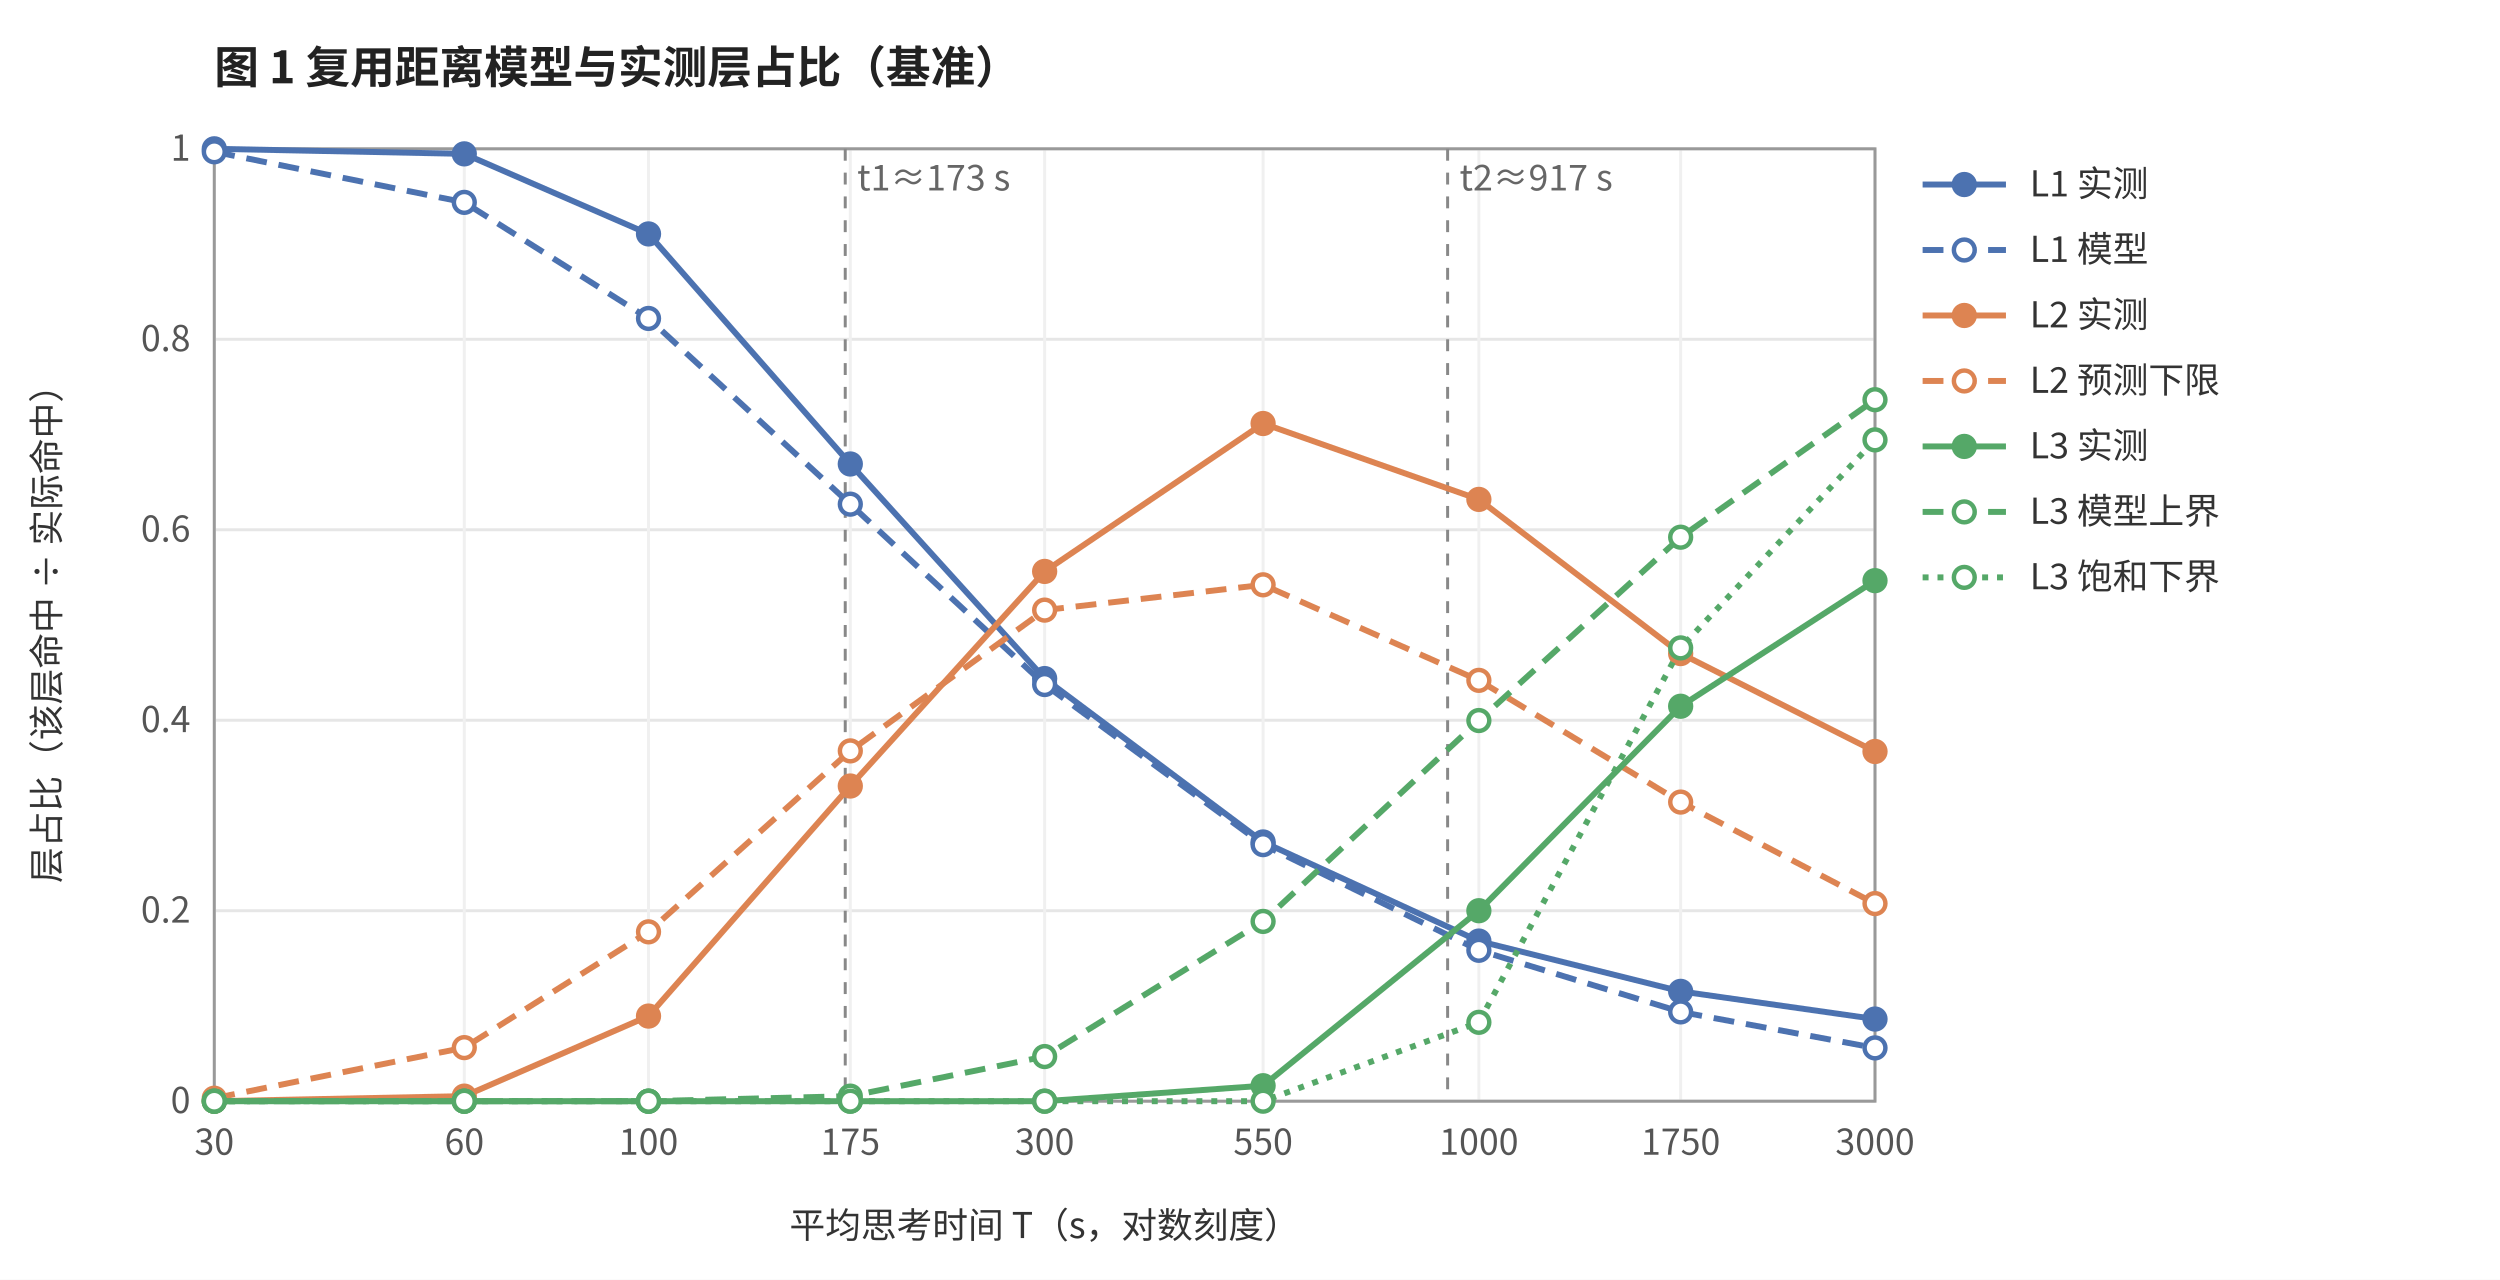
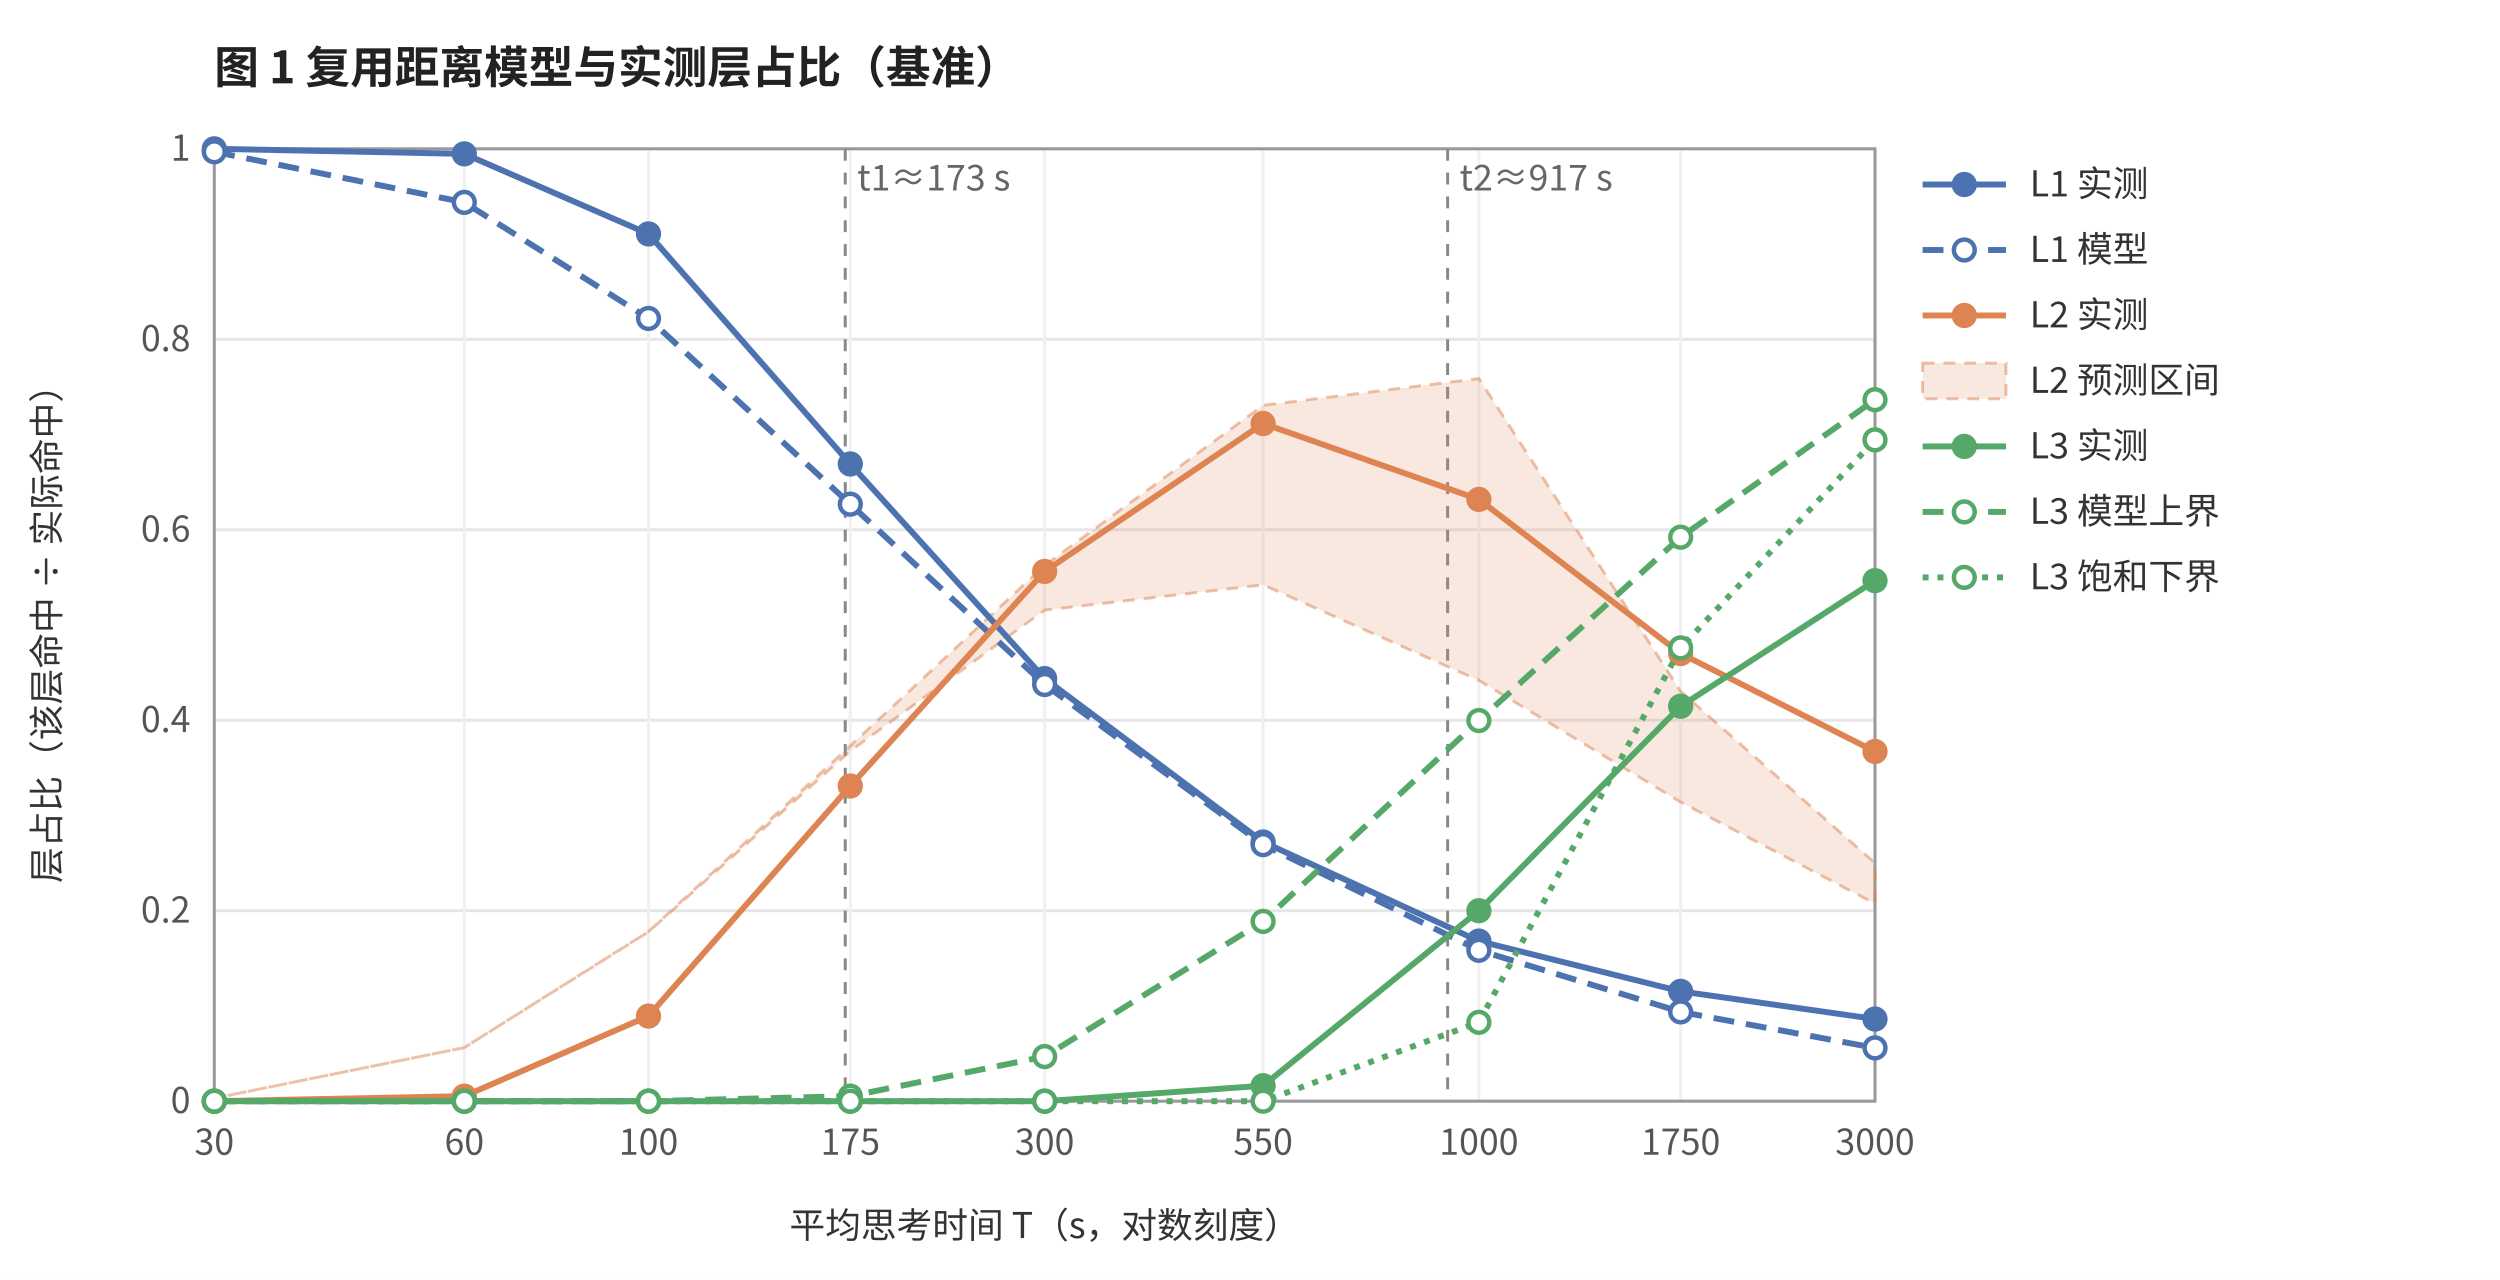
<svg xmlns="http://www.w3.org/2000/svg" width="840" height="430" viewBox="0 0 840 430" font-family="'Microsoft YaHei','PingFang SC','Noto Sans CJK SC',sans-serif" font-size="12">
  <rect width="840" height="430" fill="#ffffff" />
  <text x="72" y="28" font-size="15" font-weight="bold" fill="#222">图 1  复用距离模型与实测层占比（基准）</text>
  <line x1="72" y1="370.0" x2="630" y2="370.0" stroke="#e6e6e6" />
  <text x="64" y="374.0" text-anchor="end" fill="#555">0</text>
  <line x1="72" y1="306.0" x2="630" y2="306.0" stroke="#e6e6e6" />
  <text x="64" y="310.0" text-anchor="end" fill="#555">0.2</text>
  <line x1="72" y1="242.0" x2="630" y2="242.0" stroke="#e6e6e6" />
  <text x="64" y="246.0" text-anchor="end" fill="#555">0.4</text>
  <line x1="72" y1="178.0" x2="630" y2="178.0" stroke="#e6e6e6" />
  <text x="64" y="182.0" text-anchor="end" fill="#555">0.6</text>
  <line x1="72" y1="114.0" x2="630" y2="114.0" stroke="#e6e6e6" />
  <text x="64" y="118.0" text-anchor="end" fill="#555">0.8</text>
  <line x1="72" y1="50.0" x2="630" y2="50.0" stroke="#e6e6e6" />
  <text x="64" y="54.0" text-anchor="end" fill="#555">1</text>
  <line x1="72.0" y1="50" x2="72.0" y2="370" stroke="#f0f0f0" />
  <text x="72.0" y="388" text-anchor="middle" fill="#555">30</text>
  <line x1="156.0" y1="50" x2="156.0" y2="370" stroke="#f0f0f0" />
  <text x="156.0" y="388" text-anchor="middle" fill="#555">60</text>
  <line x1="217.9" y1="50" x2="217.9" y2="370" stroke="#f0f0f0" />
  <text x="217.9" y="388" text-anchor="middle" fill="#555">100</text>
  <line x1="285.7" y1="50" x2="285.7" y2="370" stroke="#f0f0f0" />
  <text x="285.7" y="388" text-anchor="middle" fill="#555">175</text>
  <line x1="351.0" y1="50" x2="351.0" y2="370" stroke="#f0f0f0" />
  <text x="351.0" y="388" text-anchor="middle" fill="#555">300</text>
  <line x1="424.4" y1="50" x2="424.4" y2="370" stroke="#f0f0f0" />
  <text x="424.4" y="388" text-anchor="middle" fill="#555">550</text>
  <line x1="496.9" y1="50" x2="496.9" y2="370" stroke="#f0f0f0" />
  <text x="496.9" y="388" text-anchor="middle" fill="#555">1000</text>
  <line x1="564.7" y1="50" x2="564.7" y2="370" stroke="#f0f0f0" />
  <text x="564.7" y="388" text-anchor="middle" fill="#555">1750</text>
  <line x1="630.0" y1="50" x2="630.0" y2="370" stroke="#f0f0f0" />
  <text x="630.0" y="388" text-anchor="middle" fill="#555">3000</text>
  <rect x="72" y="50" width="558" height="320" fill="none" stroke="#999" />
  <text x="351.0" y="416" text-anchor="middle" fill="#333">平均思考时间 T（s，对数刻度）</text>
  <text transform="translate(20,210.0) rotate(-90)" text-anchor="middle" fill="#333">层占比（该层命中 ÷ 实际命中）</text>
  <line x1="284.0" y1="50" x2="284.0" y2="370" stroke="#888" stroke-dasharray="4,4" />
  <text x="288.0" y="64" fill="#666">t1≈173 s</text>
  <line x1="486.4" y1="50" x2="486.4" y2="370" stroke="#888" stroke-dasharray="4,4" />
  <text x="490.4" y="64" fill="#666">t2≈917 s</text>
+   <polygon points="72.0,369.0 156.0,352.0 217.9,313.1 285.7,252.3 351.0,205.0 424.4,196.5 496.9,228.6 564.7,269.5 630.0,303.6 630.0,290.0 564.7,232.3 496.9,127.2 424.4,136.2 351.0,190.0 285.7,250.6 217.9,313.0 156.0,352.0 72.0,369.0" fill="#DD8452" fill-opacity="0.18" stroke="#DD8452" stroke-opacity="0.5" stroke-dasharray="4,3" />
  <polyline points="72.0,50.0 156.0,51.7 217.9,78.6 285.7,155.9 351.0,228.0 424.4,282.9 496.9,316.2 564.7,333.1 630.0,342.4" fill="none" stroke="#4C72B0" stroke-width="2" />
  <circle cx="72.0" cy="50.0" r="3.5" fill="#4C72B0" stroke="#4C72B0" stroke-width="1.5" />
  <circle cx="156.0" cy="51.7" r="3.5" fill="#4C72B0" stroke="#4C72B0" stroke-width="1.5" />
  <circle cx="217.9" cy="78.6" r="3.5" fill="#4C72B0" stroke="#4C72B0" stroke-width="1.5" />
  <circle cx="285.7" cy="155.9" r="3.5" fill="#4C72B0" stroke="#4C72B0" stroke-width="1.5" />
  <circle cx="351.0" cy="228.0" r="3.5" fill="#4C72B0" stroke="#4C72B0" stroke-width="1.5" />
  <circle cx="424.4" cy="282.9" r="3.5" fill="#4C72B0" stroke="#4C72B0" stroke-width="1.5" />
  <circle cx="496.9" cy="316.2" r="3.5" fill="#4C72B0" stroke="#4C72B0" stroke-width="1.5" />
  <circle cx="564.7" cy="333.1" r="3.5" fill="#4C72B0" stroke="#4C72B0" stroke-width="1.5" />
  <circle cx="630.0" cy="342.4" r="3.5" fill="#4C72B0" stroke="#4C72B0" stroke-width="1.5" />
  <line x1="646" y1="62" x2="674" y2="62" stroke="#4C72B0" stroke-width="2" />
  <circle cx="660" cy="62" r="3.5" fill="#4C72B0" stroke="#4C72B0" stroke-width="1.5" />
  <text x="682" y="66" fill="#333">L1 实测</text>
  <polyline points="72.0,51.0 156.0,68.0 217.9,107.0 285.7,169.4 351.0,230.0 424.4,283.8 496.9,319.3 564.7,340.0 630.0,352.1" fill="none" stroke="#4C72B0" stroke-width="2" stroke-dasharray="7,4" />
  <circle cx="72.0" cy="51.0" r="3.5" fill="#ffffff" stroke="#4C72B0" stroke-width="1.5" />
  <circle cx="156.0" cy="68.0" r="3.5" fill="#ffffff" stroke="#4C72B0" stroke-width="1.5" />
  <circle cx="217.9" cy="107.0" r="3.5" fill="#ffffff" stroke="#4C72B0" stroke-width="1.5" />
  <circle cx="285.7" cy="169.4" r="3.5" fill="#ffffff" stroke="#4C72B0" stroke-width="1.5" />
  <circle cx="351.0" cy="230.0" r="3.5" fill="#ffffff" stroke="#4C72B0" stroke-width="1.5" />
  <circle cx="424.4" cy="283.8" r="3.5" fill="#ffffff" stroke="#4C72B0" stroke-width="1.5" />
  <circle cx="496.9" cy="319.3" r="3.5" fill="#ffffff" stroke="#4C72B0" stroke-width="1.5" />
  <circle cx="564.7" cy="340.0" r="3.5" fill="#ffffff" stroke="#4C72B0" stroke-width="1.5" />
  <circle cx="630.0" cy="352.1" r="3.5" fill="#ffffff" stroke="#4C72B0" stroke-width="1.5" />
  <line x1="646" y1="84" x2="674" y2="84" stroke="#4C72B0" stroke-width="2" stroke-dasharray="7,4" />
  <circle cx="660" cy="84" r="3.5" fill="#ffffff" stroke="#4C72B0" stroke-width="1.5" />
  <text x="682" y="88" fill="#333">L1 模型</text>
  <polyline points="72.0,370.0 156.0,368.3 217.9,341.4 285.7,264.1 351.0,192.0 424.4,142.3 496.9,167.8 564.7,219.6 630.0,252.5" fill="none" stroke="#DD8452" stroke-width="2" />
  <circle cx="72.0" cy="370.0" r="3.5" fill="#DD8452" stroke="#DD8452" stroke-width="1.5" />
  <circle cx="156.0" cy="368.3" r="3.5" fill="#DD8452" stroke="#DD8452" stroke-width="1.5" />
  <circle cx="217.9" cy="341.4" r="3.5" fill="#DD8452" stroke="#DD8452" stroke-width="1.5" />
  <circle cx="285.7" cy="264.1" r="3.5" fill="#DD8452" stroke="#DD8452" stroke-width="1.5" />
  <circle cx="351.0" cy="192.0" r="3.5" fill="#DD8452" stroke="#DD8452" stroke-width="1.5" />
  <circle cx="424.4" cy="142.3" r="3.5" fill="#DD8452" stroke="#DD8452" stroke-width="1.5" />
  <circle cx="496.9" cy="167.8" r="3.5" fill="#DD8452" stroke="#DD8452" stroke-width="1.5" />
  <circle cx="564.7" cy="219.6" r="3.5" fill="#DD8452" stroke="#DD8452" stroke-width="1.5" />
  <circle cx="630.0" cy="252.5" r="3.5" fill="#DD8452" stroke="#DD8452" stroke-width="1.5" />
  <line x1="646" y1="106" x2="674" y2="106" stroke="#DD8452" stroke-width="2" />
  <circle cx="660" cy="106" r="3.5" fill="#DD8452" stroke="#DD8452" stroke-width="1.5" />
  <text x="682" y="110" fill="#333">L2 实测</text>
-   <polyline points="72.0,369.0 156.0,352.0 217.9,313.1 285.7,252.3 351.0,205.0 424.4,196.5 496.9,228.6 564.7,269.5 630.0,303.6" fill="none" stroke="#DD8452" stroke-width="2" stroke-dasharray="7,4" />
-   <circle cx="72.0" cy="369.0" r="3.5" fill="#ffffff" stroke="#DD8452" stroke-width="1.5" />
-   <circle cx="156.0" cy="352.0" r="3.5" fill="#ffffff" stroke="#DD8452" stroke-width="1.5" />
-   <circle cx="217.9" cy="313.1" r="3.5" fill="#ffffff" stroke="#DD8452" stroke-width="1.5" />
-   <circle cx="285.7" cy="252.3" r="3.5" fill="#ffffff" stroke="#DD8452" stroke-width="1.5" />
-   <circle cx="351.0" cy="205.0" r="3.5" fill="#ffffff" stroke="#DD8452" stroke-width="1.5" />
-   <circle cx="424.4" cy="196.5" r="3.5" fill="#ffffff" stroke="#DD8452" stroke-width="1.5" />
-   <circle cx="496.9" cy="228.6" r="3.5" fill="#ffffff" stroke="#DD8452" stroke-width="1.5" />
-   <circle cx="564.7" cy="269.5" r="3.5" fill="#ffffff" stroke="#DD8452" stroke-width="1.5" />
-   <circle cx="630.0" cy="303.6" r="3.5" fill="#ffffff" stroke="#DD8452" stroke-width="1.5" />
-   <line x1="646" y1="128" x2="674" y2="128" stroke="#DD8452" stroke-width="2" stroke-dasharray="7,4" />
-   <circle cx="660" cy="128" r="3.5" fill="#ffffff" stroke="#DD8452" stroke-width="1.5" />
-   <text x="682" y="132" fill="#333">L2 预测下限</text>
+   <rect x="646" y="122" width="28" height="12" fill="#DD8452" fill-opacity="0.18" stroke="#DD8452" stroke-opacity="0.5" stroke-dasharray="4,3" />
+   <text x="682" y="132" fill="#333">L2 预测区间</text>
  <polyline points="72.0,370.0 156.0,370.0 217.9,370.0 285.7,370.0 351.0,370.0 424.4,364.8 496.9,306.0 564.7,237.3 630.0,195.1" fill="none" stroke="#55A868" stroke-width="2" />
  <circle cx="72.0" cy="370.0" r="3.5" fill="#55A868" stroke="#55A868" stroke-width="1.5" />
  <circle cx="156.0" cy="370.0" r="3.5" fill="#55A868" stroke="#55A868" stroke-width="1.5" />
  <circle cx="217.9" cy="370.0" r="3.5" fill="#55A868" stroke="#55A868" stroke-width="1.5" />
  <circle cx="285.7" cy="370.0" r="3.5" fill="#55A868" stroke="#55A868" stroke-width="1.5" />
  <circle cx="351.0" cy="370.0" r="3.5" fill="#55A868" stroke="#55A868" stroke-width="1.5" />
  <circle cx="424.4" cy="364.8" r="3.5" fill="#55A868" stroke="#55A868" stroke-width="1.5" />
  <circle cx="496.9" cy="306.0" r="3.5" fill="#55A868" stroke="#55A868" stroke-width="1.5" />
  <circle cx="564.7" cy="237.3" r="3.5" fill="#55A868" stroke="#55A868" stroke-width="1.5" />
  <circle cx="630.0" cy="195.1" r="3.5" fill="#55A868" stroke="#55A868" stroke-width="1.5" />
  <line x1="646" y1="150" x2="674" y2="150" stroke="#55A868" stroke-width="2" />
  <circle cx="660" cy="150" r="3.5" fill="#55A868" stroke="#55A868" stroke-width="1.5" />
  <text x="682" y="154" fill="#333">L3 实测</text>
  <polyline points="72.0,370.0 156.0,370.0 217.9,370.0 285.7,368.3 351.0,355.0 424.4,309.6 496.9,242.1 564.7,180.5 630.0,134.3" fill="none" stroke="#55A868" stroke-width="2" stroke-dasharray="7,4" />
  <circle cx="72.0" cy="370.0" r="3.5" fill="#ffffff" stroke="#55A868" stroke-width="1.5" />
  <circle cx="156.0" cy="370.0" r="3.5" fill="#ffffff" stroke="#55A868" stroke-width="1.5" />
  <circle cx="217.9" cy="370.0" r="3.5" fill="#ffffff" stroke="#55A868" stroke-width="1.5" />
  <circle cx="285.7" cy="368.3" r="3.5" fill="#ffffff" stroke="#55A868" stroke-width="1.5" />
  <circle cx="351.0" cy="355.0" r="3.5" fill="#ffffff" stroke="#55A868" stroke-width="1.5" />
  <circle cx="424.4" cy="309.6" r="3.5" fill="#ffffff" stroke="#55A868" stroke-width="1.5" />
  <circle cx="496.9" cy="242.1" r="3.5" fill="#ffffff" stroke="#55A868" stroke-width="1.5" />
  <circle cx="564.7" cy="180.5" r="3.5" fill="#ffffff" stroke="#55A868" stroke-width="1.5" />
  <circle cx="630.0" cy="134.3" r="3.5" fill="#ffffff" stroke="#55A868" stroke-width="1.5" />
  <line x1="646" y1="172" x2="674" y2="172" stroke="#55A868" stroke-width="2" stroke-dasharray="7,4" />
  <circle cx="660" cy="172" r="3.5" fill="#ffffff" stroke="#55A868" stroke-width="1.5" />
  <text x="682" y="176" fill="#333">L3 模型上界</text>
  <polyline points="72.0,370.0 156.0,370.0 217.9,370.0 285.7,370.0 351.0,370.0 424.4,370.0 496.9,343.5 564.7,217.7 630.0,147.8" fill="none" stroke="#55A868" stroke-width="2" stroke-dasharray="2,3" />
  <circle cx="72.0" cy="370.0" r="3.5" fill="#ffffff" stroke="#55A868" stroke-width="1.5" />
  <circle cx="156.0" cy="370.0" r="3.5" fill="#ffffff" stroke="#55A868" stroke-width="1.5" />
  <circle cx="217.9" cy="370.0" r="3.5" fill="#ffffff" stroke="#55A868" stroke-width="1.5" />
  <circle cx="285.7" cy="370.0" r="3.5" fill="#ffffff" stroke="#55A868" stroke-width="1.5" />
  <circle cx="351.0" cy="370.0" r="3.5" fill="#ffffff" stroke="#55A868" stroke-width="1.5" />
  <circle cx="424.4" cy="370.0" r="3.5" fill="#ffffff" stroke="#55A868" stroke-width="1.5" />
  <circle cx="496.9" cy="343.5" r="3.5" fill="#ffffff" stroke="#55A868" stroke-width="1.5" />
  <circle cx="564.7" cy="217.7" r="3.5" fill="#ffffff" stroke="#55A868" stroke-width="1.5" />
  <circle cx="630.0" cy="147.8" r="3.5" fill="#ffffff" stroke="#55A868" stroke-width="1.5" />
  <line x1="646" y1="194" x2="674" y2="194" stroke="#55A868" stroke-width="2" stroke-dasharray="2,3" />
  <circle cx="660" cy="194" r="3.5" fill="#ffffff" stroke="#55A868" stroke-width="1.5" />
  <text x="682" y="198" fill="#333">L3 饱和下界</text>
</svg>
